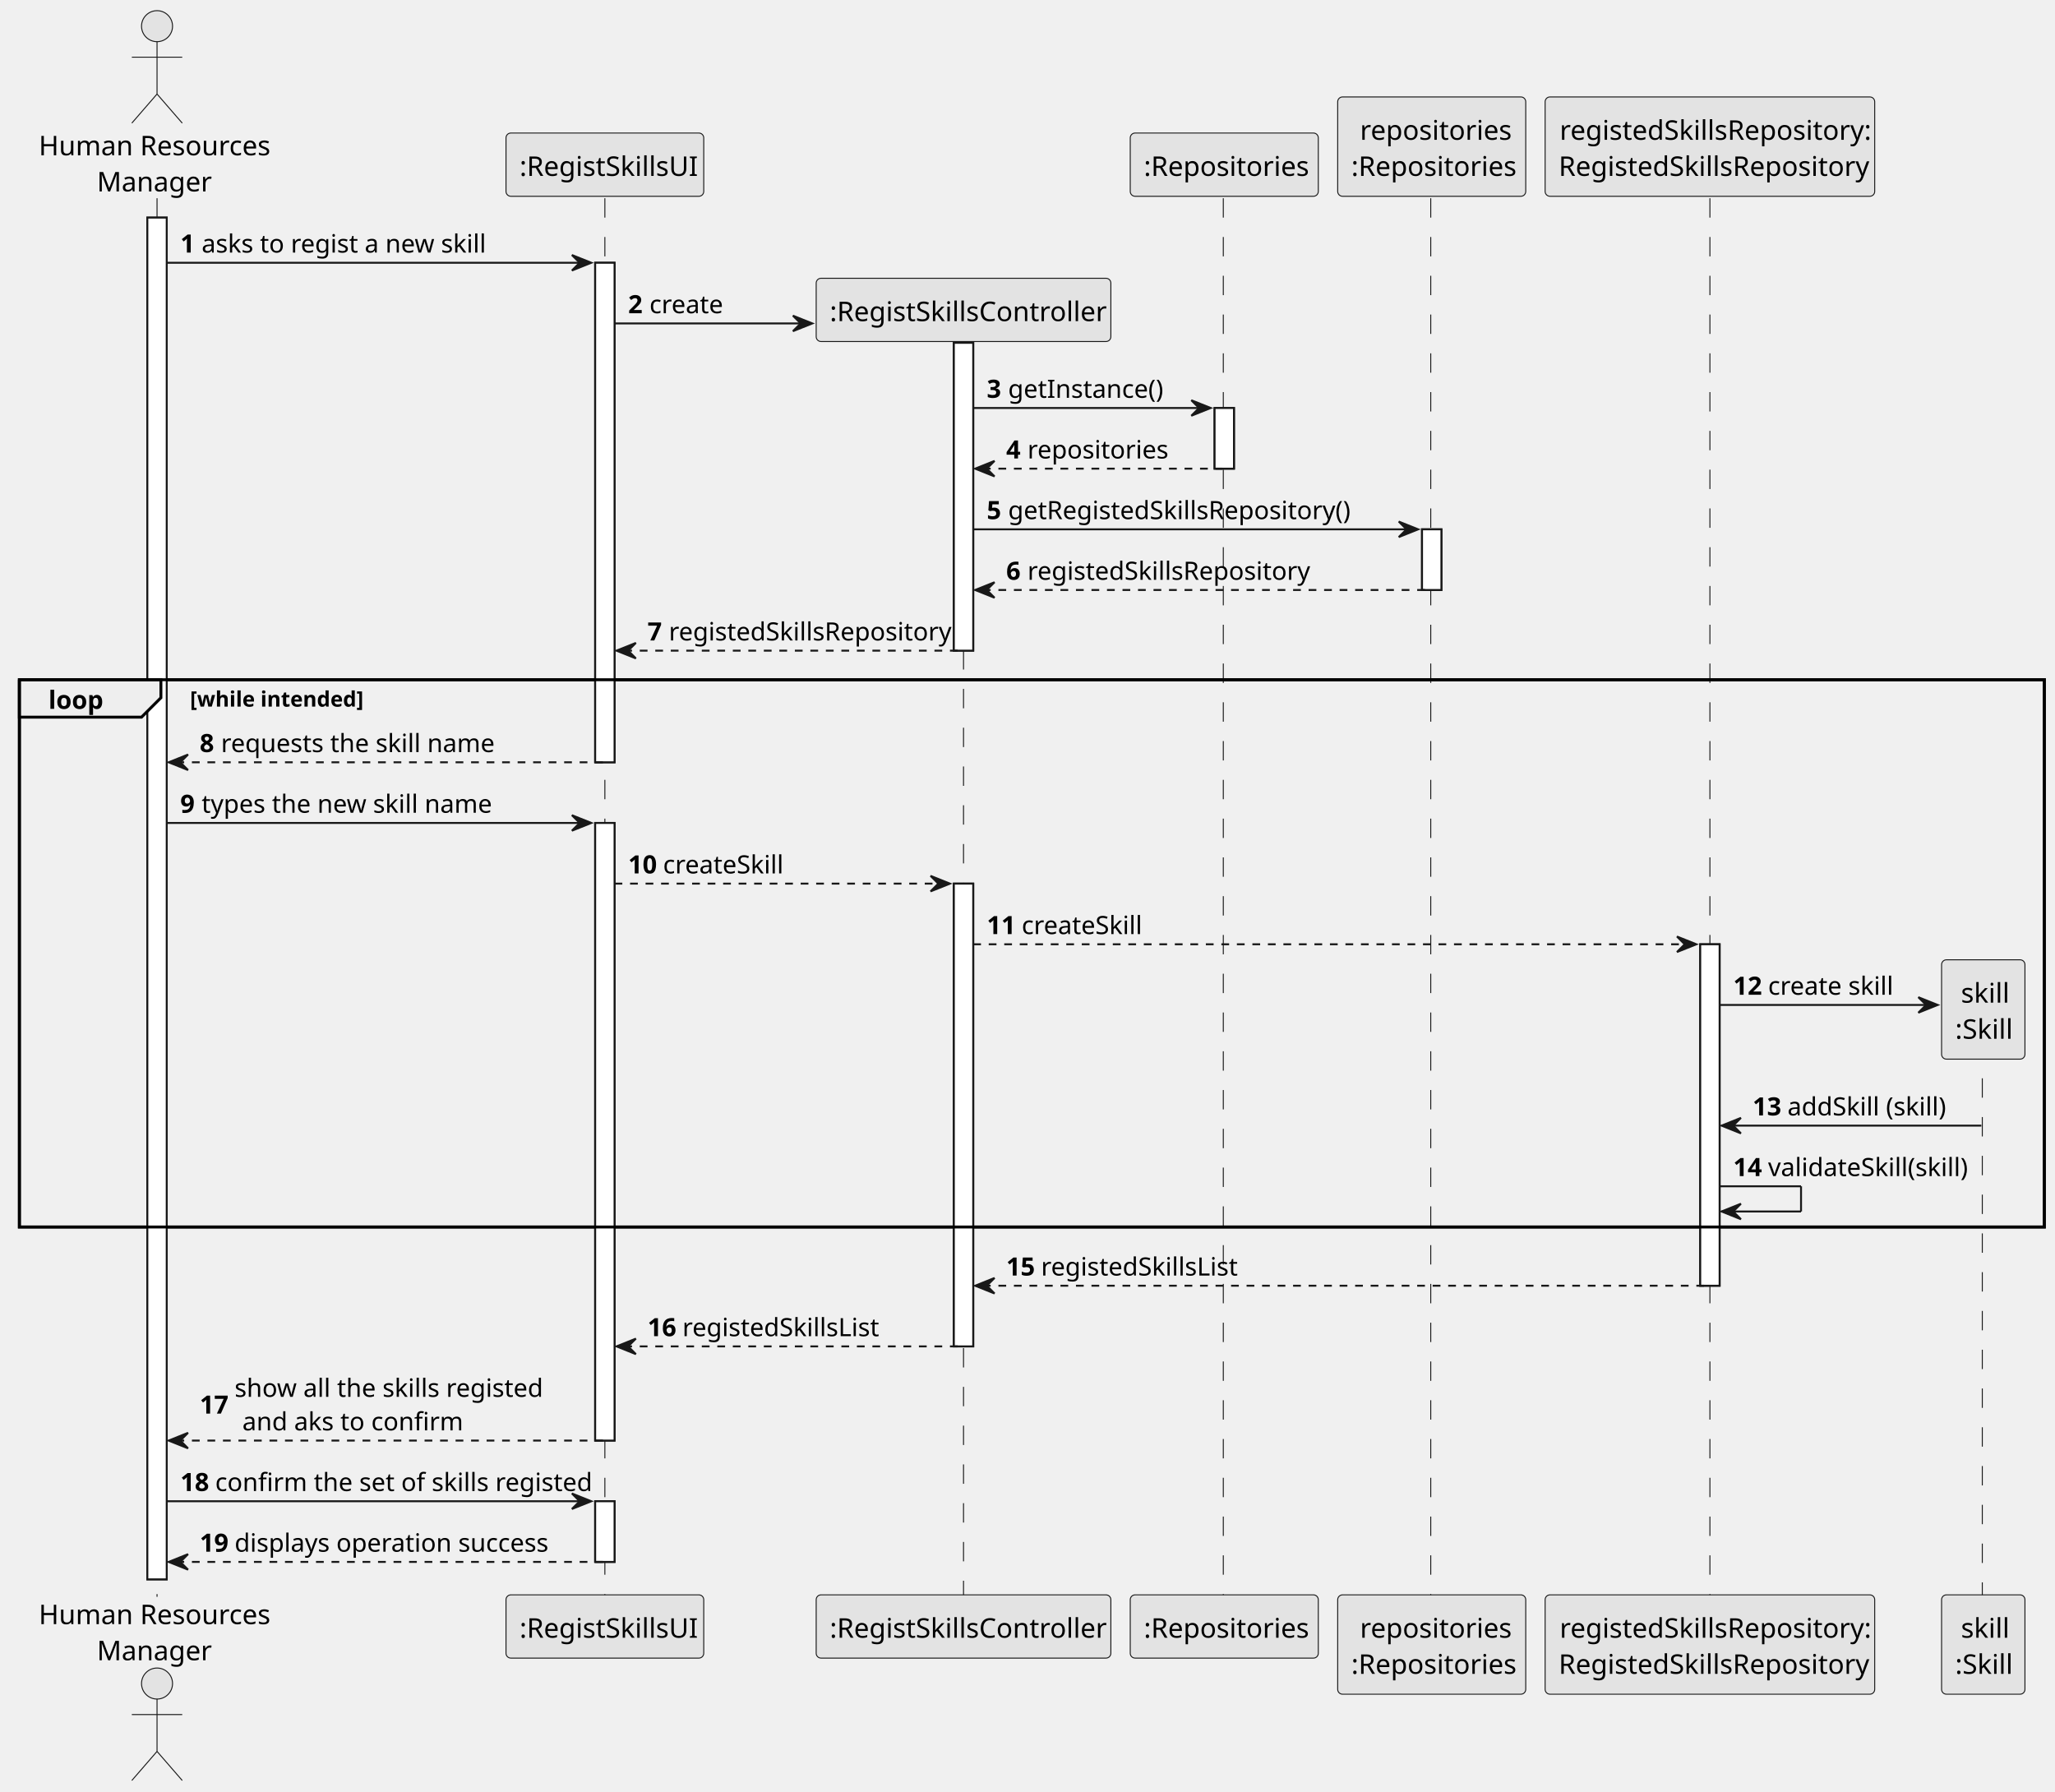
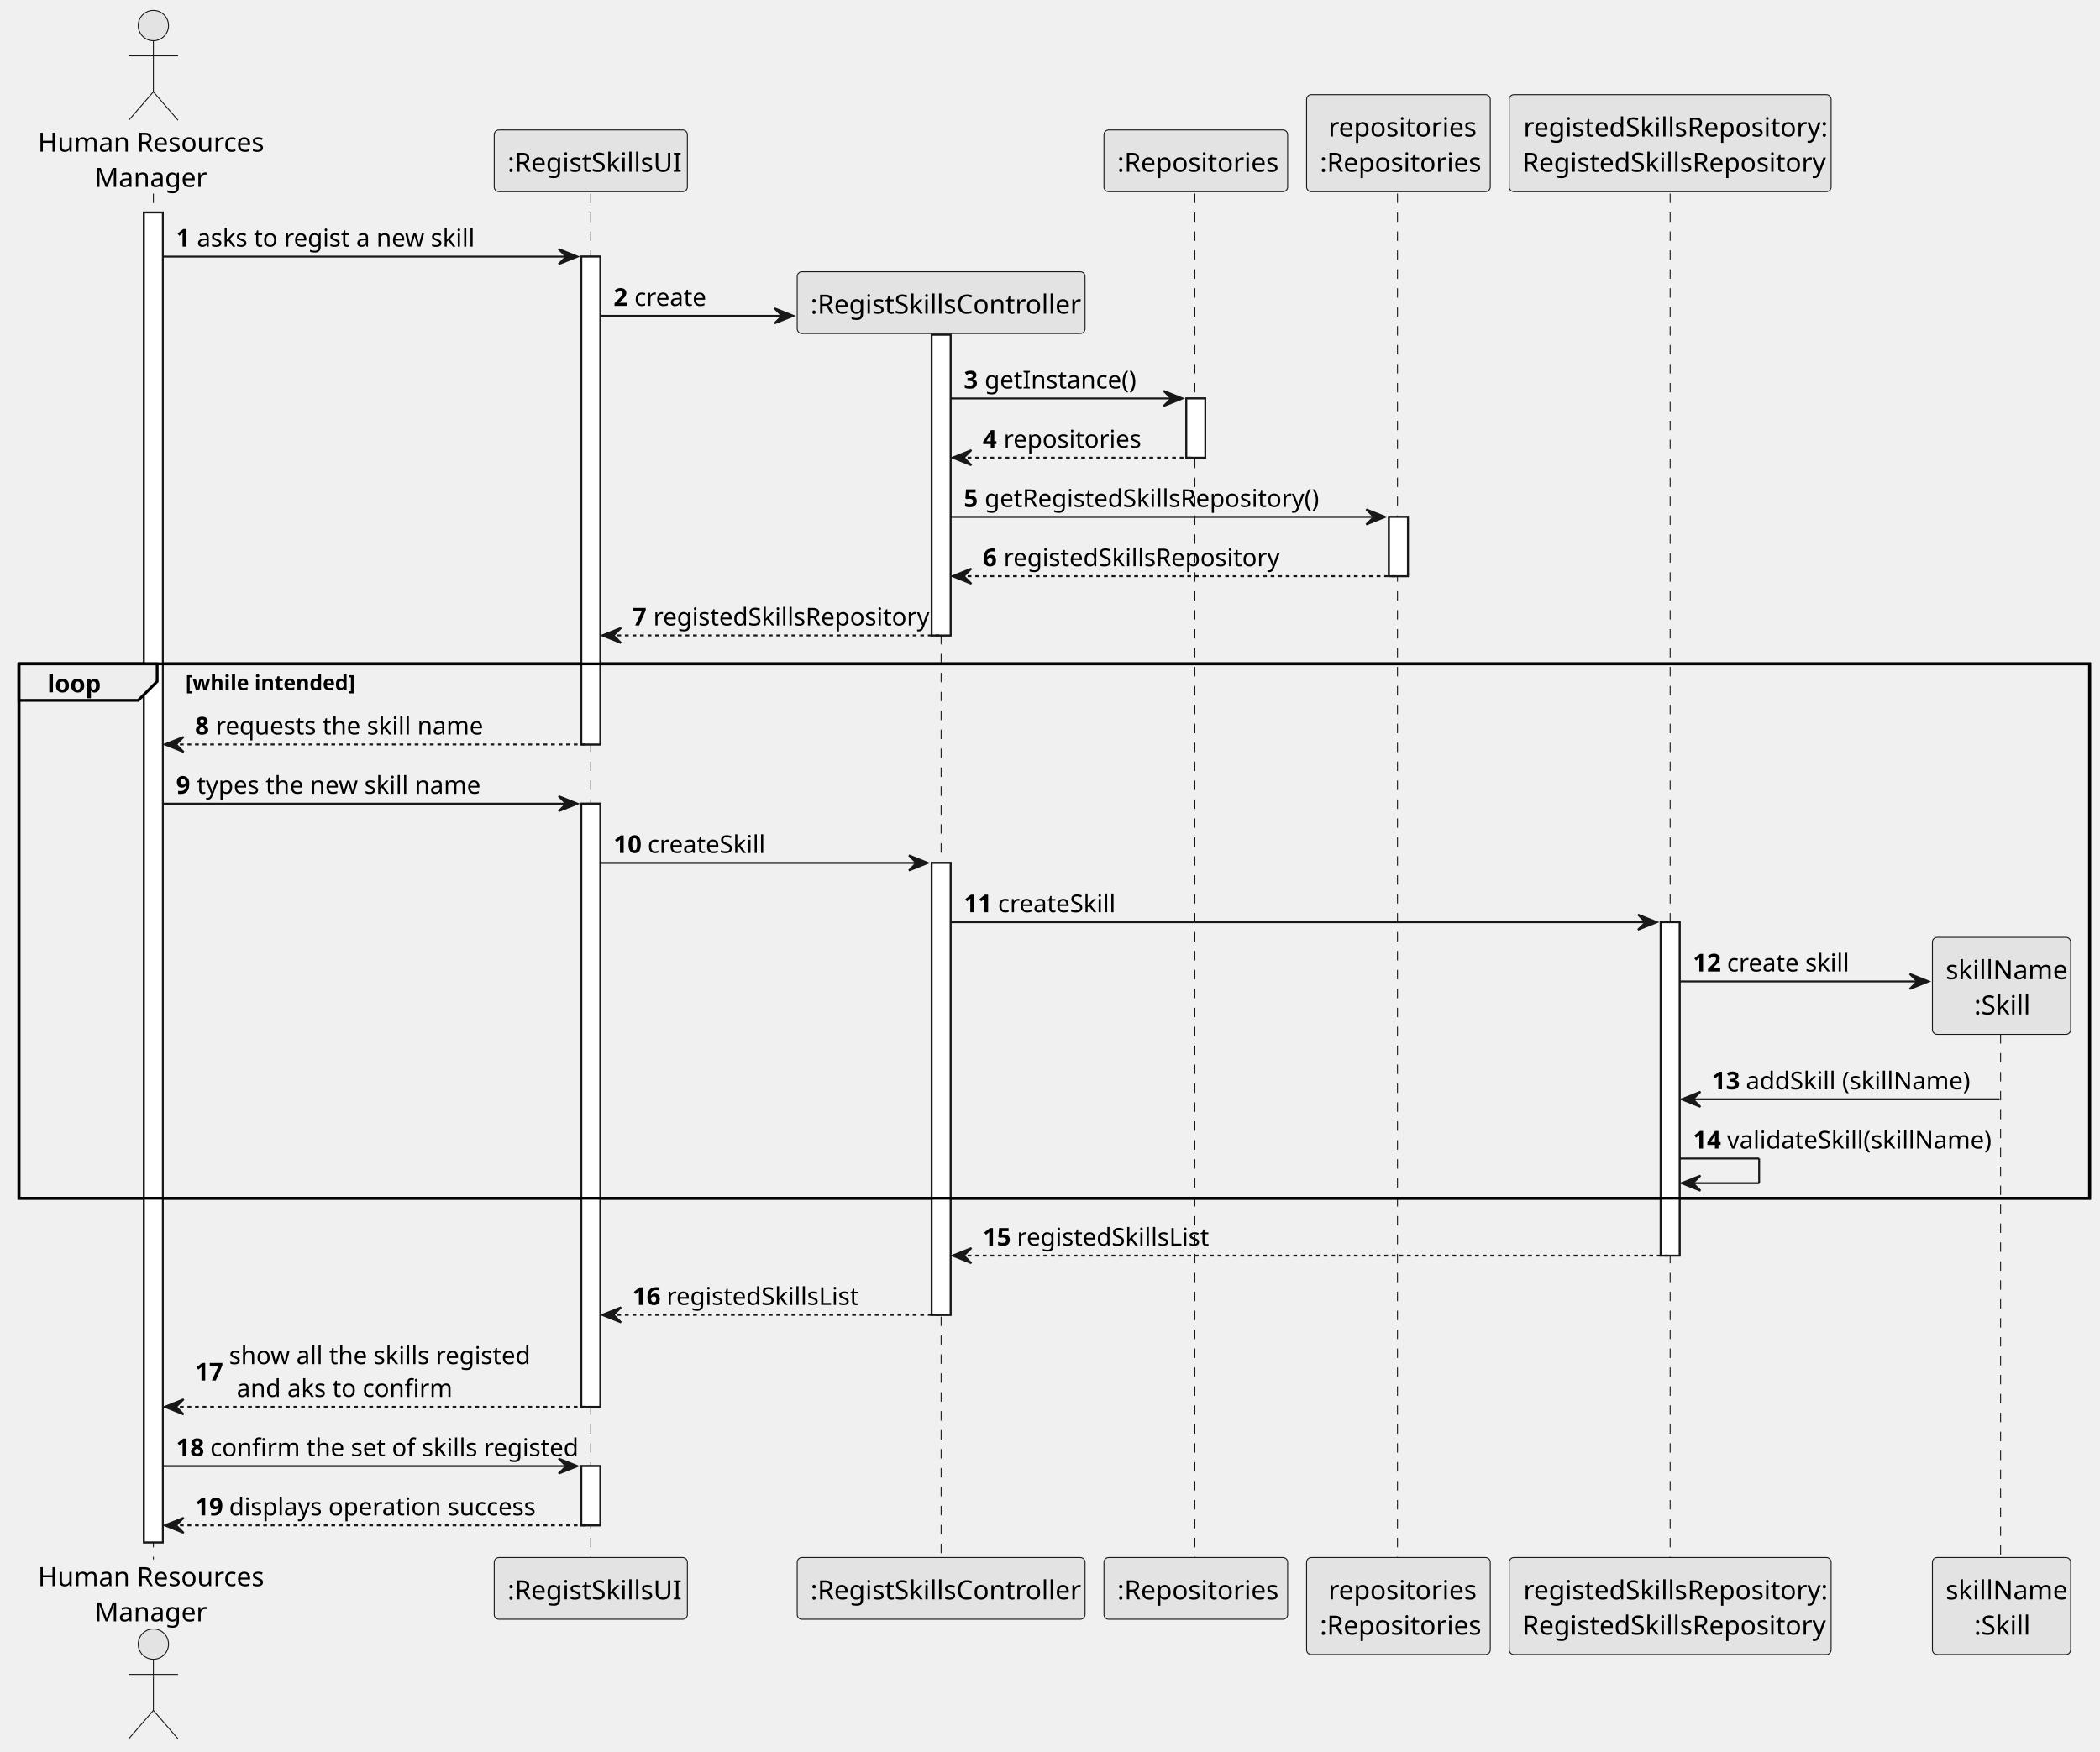
- <svg xmlns="http://www.w3.org/2000/svg" contentStyleType="text/css" height="462.5px" preserveAspectRatio="none" style="width:530px;height:462px;background:#FFFFFF;" version="1.1" viewBox="0 0 530 462" width="530px" zoomAndPan="magnify">
+ <svg xmlns="http://www.w3.org/2000/svg" contentStyleType="text/css" height="925px" preserveAspectRatio="none" style="width:1109px;height:925px;background:#FFFFFF;" version="1.1" viewBox="0 0 1109 925" width="1109px" zoomAndPan="magnify">
  <defs />
  <g>
-     <rect fill="#FFFFFF" height="351.196" style="stroke:#181818;stroke-width:0.5;" width="5" x="38" y="56.121" />
-     <rect fill="#FFFFFF" height="128.829" style="stroke:#181818;stroke-width:0.5;" width="5" x="153.5" y="67.767" />
-     <rect fill="#FFFFFF" height="159.285" style="stroke:#181818;stroke-width:0.5;" width="5" x="153.5" y="212.241" />
-     <rect fill="#FFFFFF" height="15.646" style="stroke:#181818;stroke-width:0.5;" width="5" x="153.5" y="387.172" />
-     <rect fill="#FFFFFF" height="79.393" style="stroke:#181818;stroke-width:0.5;" width="5" x="246" y="88.412" />
-     <rect fill="#FFFFFF" height="119.349" style="stroke:#181818;stroke-width:0.5;" width="5" x="246" y="227.887" />
-     <rect fill="#FFFFFF" height="15.646" style="stroke:#181818;stroke-width:0.5;" width="5" x="313.25" y="105.223" />
-     <rect fill="#FFFFFF" height="15.646" style="stroke:#181818;stroke-width:0.5;" width="5" x="366.75" y="136.514" />
-     <rect fill="#FFFFFF" height="88.058" style="stroke:#181818;stroke-width:0.5;" width="5" x="438.5" y="243.532" />
-     <rect fill="none" height="141.14" style="stroke:#000000;stroke-width:0.75;" width="522.25" x="5" y="175.305" />
-     <line style="stroke:#181818;stroke-width:0.25;stroke-dasharray:5.0,5.0;" x1="40.5" x2="40.5" y1="51.121" y2="411.817" />
-     <line style="stroke:#181818;stroke-width:0.25;stroke-dasharray:5.0,5.0;" x1="156" x2="156" y1="51.121" y2="411.817" />
-     <line style="stroke:#181818;stroke-width:0.25;stroke-dasharray:5.0,5.0;" x1="248.5" x2="248.5" y1="87.672" y2="411.817" />
-     <line style="stroke:#181818;stroke-width:0.25;stroke-dasharray:5.0,5.0;" x1="315.5" x2="315.5" y1="51.121" y2="411.817" />
-     <line style="stroke:#181818;stroke-width:0.25;stroke-dasharray:5.0,5.0;" x1="369" x2="369" y1="51.121" y2="411.817" />
-     <line style="stroke:#181818;stroke-width:0.25;stroke-dasharray:5.0,5.0;" x1="441" x2="441" y1="51.121" y2="411.817" />
-     <line style="stroke:#181818;stroke-width:0.25;stroke-dasharray:5.0,5.0;" x1="511.25" x2="511.25" y1="268.093" y2="411.817" />
-     <text fill="#000000" font-family="sans-serif" font-size="7" lengthAdjust="spacing" textLength="58" x="10" y="40.054">Human Resources</text>
-     <text fill="#000000" font-family="sans-serif" font-size="7" lengthAdjust="spacing" textLength="28" x="25" y="49.364">Manager</text>
-     <ellipse cx="40.5" cy="6.75" fill="#E3E3E3" rx="4" ry="4" style="stroke:#181818;stroke-width:0.25;" />
-     <path d="M40.5,10.75 L40.5,24.25 M34,14.75 L47,14.75 M40.5,24.25 L34,31.75 M40.5,24.25 L47,31.75 " fill="none" style="stroke:#181818;stroke-width:0.25;" />
-     <text fill="#000000" font-family="sans-serif" font-size="7" lengthAdjust="spacing" textLength="58" x="10" y="418.871">Human Resources</text>
-     <text fill="#000000" font-family="sans-serif" font-size="7" lengthAdjust="spacing" textLength="28" x="25" y="428.182">Manager</text>
-     <ellipse cx="40.5" cy="434.188" fill="#E3E3E3" rx="4" ry="4" style="stroke:#181818;stroke-width:0.25;" />
-     <path d="M40.5,438.188 L40.5,451.688 M34,442.188 L47,442.188 M40.5,451.688 L34,459.188 M40.5,451.688 L47,459.188 " fill="none" style="stroke:#181818;stroke-width:0.25;" />
-     <rect fill="#E3E3E3" height="16.311" rx="1.25" ry="1.25" style="stroke:#181818;stroke-width:0.25;" width="51" x="130.5" y="34.31" />
-     <text fill="#000000" font-family="sans-serif" font-size="7" lengthAdjust="spacing" textLength="44" x="134" y="45.364">:RegistSkillsUI</text>
-     <rect fill="#E3E3E3" height="16.311" rx="1.25" ry="1.25" style="stroke:#181818;stroke-width:0.25;" width="51" x="130.5" y="411.317" />
-     <text fill="#000000" font-family="sans-serif" font-size="7" lengthAdjust="spacing" textLength="44" x="134" y="422.371">:RegistSkillsUI</text>
-     <rect fill="#E3E3E3" height="16.311" rx="1.25" ry="1.25" style="stroke:#181818;stroke-width:0.25;" width="76" x="210.5" y="411.317" />
-     <text fill="#000000" font-family="sans-serif" font-size="7" lengthAdjust="spacing" textLength="69" x="214" y="422.371">:RegistSkillsController</text>
-     <rect fill="#E3E3E3" height="16.311" rx="1.25" ry="1.25" style="stroke:#181818;stroke-width:0.25;" width="48.5" x="291.5" y="34.31" />
-     <text fill="#000000" font-family="sans-serif" font-size="7" lengthAdjust="spacing" textLength="41.5" x="295" y="45.364">:Repositories</text>
-     <rect fill="#E3E3E3" height="16.311" rx="1.25" ry="1.25" style="stroke:#181818;stroke-width:0.25;" width="48.5" x="291.5" y="411.317" />
-     <text fill="#000000" font-family="sans-serif" font-size="7" lengthAdjust="spacing" textLength="41.5" x="295" y="422.371">:Repositories</text>
-     <rect fill="#E3E3E3" height="25.621" rx="1.25" ry="1.25" style="stroke:#181818;stroke-width:0.25;" width="48.5" x="345" y="25" />
-     <text fill="#000000" font-family="sans-serif" font-size="7" lengthAdjust="spacing" textLength="37" x="350.75" y="36.054">repositories</text>
-     <text fill="#000000" font-family="sans-serif" font-size="7" lengthAdjust="spacing" textLength="41.5" x="348.5" y="45.364">:Repositories</text>
-     <rect fill="#E3E3E3" height="25.621" rx="1.25" ry="1.25" style="stroke:#181818;stroke-width:0.25;" width="48.5" x="345" y="411.317" />
-     <text fill="#000000" font-family="sans-serif" font-size="7" lengthAdjust="spacing" textLength="37" x="350.75" y="422.371">repositories</text>
-     <text fill="#000000" font-family="sans-serif" font-size="7" lengthAdjust="spacing" textLength="41.5" x="348.5" y="431.682">:Repositories</text>
-     <rect fill="#E3E3E3" height="25.621" rx="1.25" ry="1.25" style="stroke:#181818;stroke-width:0.25;" width="85" x="398.5" y="25" />
-     <text fill="#000000" font-family="sans-serif" font-size="7" lengthAdjust="spacing" textLength="77.5" x="402.25" y="36.054">registedSkillsRepository:</text>
-     <text fill="#000000" font-family="sans-serif" font-size="7" lengthAdjust="spacing" textLength="78" x="402" y="45.364">RegistedSkillsRepository</text>
-     <rect fill="#E3E3E3" height="25.621" rx="1.25" ry="1.25" style="stroke:#181818;stroke-width:0.25;" width="85" x="398.5" y="411.317" />
-     <text fill="#000000" font-family="sans-serif" font-size="7" lengthAdjust="spacing" textLength="77.5" x="402.25" y="422.371">registedSkillsRepository:</text>
-     <text fill="#000000" font-family="sans-serif" font-size="7" lengthAdjust="spacing" textLength="78" x="402" y="431.682">RegistedSkillsRepository</text>
-     <rect fill="#E3E3E3" height="25.621" rx="1.25" ry="1.25" style="stroke:#181818;stroke-width:0.25;" width="21.5" x="500.75" y="411.317" />
-     <text fill="#000000" font-family="sans-serif" font-size="7" lengthAdjust="spacing" textLength="11.5" x="505.75" y="422.371">skill</text>
-     <text fill="#000000" font-family="sans-serif" font-size="7" lengthAdjust="spacing" textLength="14.5" x="504.25" y="431.682">:Skill</text>
-     <rect fill="#FFFFFF" height="351.196" style="stroke:#181818;stroke-width:0.5;" width="5" x="38" y="56.121" />
-     <rect fill="#FFFFFF" height="128.829" style="stroke:#181818;stroke-width:0.5;" width="5" x="153.5" y="67.767" />
-     <rect fill="#FFFFFF" height="159.285" style="stroke:#181818;stroke-width:0.5;" width="5" x="153.5" y="212.241" />
-     <rect fill="#FFFFFF" height="15.646" style="stroke:#181818;stroke-width:0.5;" width="5" x="153.5" y="387.172" />
-     <rect fill="#FFFFFF" height="79.393" style="stroke:#181818;stroke-width:0.5;" width="5" x="246" y="88.412" />
-     <rect fill="#FFFFFF" height="119.349" style="stroke:#181818;stroke-width:0.5;" width="5" x="246" y="227.887" />
-     <rect fill="#FFFFFF" height="15.646" style="stroke:#181818;stroke-width:0.5;" width="5" x="313.25" y="105.223" />
-     <rect fill="#FFFFFF" height="15.646" style="stroke:#181818;stroke-width:0.5;" width="5" x="366.75" y="136.514" />
-     <rect fill="#FFFFFF" height="88.058" style="stroke:#181818;stroke-width:0.5;" width="5" x="438.5" y="243.532" />
-     <polygon fill="#181818" points="147.5,65.767,152.5,67.767,147.5,69.767,149.5,67.767" style="stroke:#181818;stroke-width:0.5;" />
-     <line style="stroke:#181818;stroke-width:0.5;" x1="43" x2="150.5" y1="67.767" y2="67.767" />
-     <text fill="#000000" font-family="sans-serif" font-size="6.5" font-weight="bold" lengthAdjust="spacing" textLength="3.5" x="46.5" y="65.135">1</text>
-     <text fill="#000000" font-family="sans-serif" font-size="6.5" lengthAdjust="spacing" textLength="72" x="52" y="65.135">asks to regist a new skill</text>
-     <polygon fill="#181818" points="204.5,81.412,209.5,83.412,204.5,85.412,206.5,83.412" style="stroke:#181818;stroke-width:0.5;" />
-     <line style="stroke:#181818;stroke-width:0.5;" x1="158.5" x2="207.5" y1="83.412" y2="83.412" />
-     <text fill="#000000" font-family="sans-serif" font-size="6.5" font-weight="bold" lengthAdjust="spacing" textLength="3.5" x="162" y="80.781">2</text>
-     <text fill="#000000" font-family="sans-serif" font-size="6.5" lengthAdjust="spacing" textLength="18" x="167.5" y="80.781">create</text>
-     <rect fill="#E3E3E3" height="16.311" rx="1.25" ry="1.25" style="stroke:#181818;stroke-width:0.25;" width="76" x="210.5" y="71.767" />
-     <text fill="#000000" font-family="sans-serif" font-size="7" lengthAdjust="spacing" textLength="69" x="214" y="82.82">:RegistSkillsController</text>
-     <polygon fill="#181818" points="307.25,103.223,312.25,105.223,307.25,107.223,309.25,105.223" style="stroke:#181818;stroke-width:0.5;" />
-     <line style="stroke:#181818;stroke-width:0.5;" x1="251" x2="310.25" y1="105.223" y2="105.223" />
-     <text fill="#000000" font-family="sans-serif" font-size="6.5" font-weight="bold" lengthAdjust="spacing" textLength="3.5" x="254.5" y="102.591">3</text>
-     <text fill="#000000" font-family="sans-serif" font-size="6.5" lengthAdjust="spacing" textLength="37.5" x="260" y="102.591">getInstance()</text>
-     <polygon fill="#181818" points="256.5,118.868,251.5,120.868,256.5,122.868,254.5,120.868" style="stroke:#181818;stroke-width:0.5;" />
-     <line style="stroke:#181818;stroke-width:0.5;stroke-dasharray:2.0,2.0;" x1="253.5" x2="315.25" y1="120.868" y2="120.868" />
-     <text fill="#000000" font-family="sans-serif" font-size="6.5" font-weight="bold" lengthAdjust="spacing" textLength="3.5" x="259.5" y="118.237">4</text>
-     <text fill="#000000" font-family="sans-serif" font-size="6.5" lengthAdjust="spacing" textLength="33.5" x="265" y="118.237">repositories</text>
-     <polygon fill="#181818" points="360.75,134.514,365.75,136.514,360.75,138.514,362.75,136.514" style="stroke:#181818;stroke-width:0.5;" />
-     <line style="stroke:#181818;stroke-width:0.5;" x1="251" x2="363.75" y1="136.514" y2="136.514" />
-     <text fill="#000000" font-family="sans-serif" font-size="6.5" font-weight="bold" lengthAdjust="spacing" textLength="3.5" x="254.5" y="133.882">5</text>
-     <text fill="#000000" font-family="sans-serif" font-size="6.5" lengthAdjust="spacing" textLength="85.5" x="260" y="133.882">getRegistedSkillsRepository()</text>
-     <polygon fill="#181818" points="256.5,150.159,251.5,152.159,256.5,154.159,254.5,152.159" style="stroke:#181818;stroke-width:0.5;" />
-     <line style="stroke:#181818;stroke-width:0.5;stroke-dasharray:2.0,2.0;" x1="253.5" x2="368.75" y1="152.159" y2="152.159" />
-     <text fill="#000000" font-family="sans-serif" font-size="6.5" font-weight="bold" lengthAdjust="spacing" textLength="3.5" x="259.5" y="149.528">6</text>
-     <text fill="#000000" font-family="sans-serif" font-size="6.5" lengthAdjust="spacing" textLength="70" x="265" y="149.528">registedSkillsRepository</text>
-     <polygon fill="#181818" points="164,165.805,159,167.805,164,169.805,162,167.805" style="stroke:#181818;stroke-width:0.5;" />
-     <line style="stroke:#181818;stroke-width:0.5;stroke-dasharray:2.0,2.0;" x1="161" x2="248" y1="167.805" y2="167.805" />
-     <text fill="#000000" font-family="sans-serif" font-size="6.5" font-weight="bold" lengthAdjust="spacing" textLength="3.5" x="167" y="165.173">7</text>
-     <text fill="#000000" font-family="sans-serif" font-size="6.5" lengthAdjust="spacing" textLength="70" x="172.5" y="165.173">registedSkillsRepository</text>
-     <path d="M5,175.305 L41.5,175.305 L41.5,179.95 L36.5,184.95 L5,184.95 L5,175.305 " fill="#EEEEEE" style="stroke:#000000;stroke-width:0.75;" />
-     <rect fill="none" height="141.14" style="stroke:#000000;stroke-width:0.75;" width="522.25" x="5" y="175.305" />
-     <text fill="#000000" font-family="sans-serif" font-size="6.5" font-weight="bold" lengthAdjust="spacing" textLength="14" x="12.5" y="182.819">loop</text>
-     <text fill="#000000" font-family="sans-serif" font-size="5.5" font-weight="bold" lengthAdjust="spacing" textLength="45" x="49" y="182.24">[while intended]</text>
-     <polygon fill="#181818" points="48.5,194.596,43.5,196.596,48.5,198.596,46.5,196.596" style="stroke:#181818;stroke-width:0.5;" />
-     <line style="stroke:#181818;stroke-width:0.5;stroke-dasharray:2.0,2.0;" x1="45.5" x2="155.5" y1="196.596" y2="196.596" />
-     <text fill="#000000" font-family="sans-serif" font-size="6.5" font-weight="bold" lengthAdjust="spacing" textLength="3.5" x="51.5" y="193.964">8</text>
-     <text fill="#000000" font-family="sans-serif" font-size="6.5" lengthAdjust="spacing" textLength="67.5" x="57" y="193.964">requests the skill name</text>
-     <polygon fill="#181818" points="147.5,210.241,152.5,212.241,147.5,214.241,149.5,212.241" style="stroke:#181818;stroke-width:0.5;" />
-     <line style="stroke:#181818;stroke-width:0.5;" x1="43" x2="150.5" y1="212.241" y2="212.241" />
-     <text fill="#000000" font-family="sans-serif" font-size="6.5" font-weight="bold" lengthAdjust="spacing" textLength="3.5" x="46.5" y="209.61">9</text>
-     <text fill="#000000" font-family="sans-serif" font-size="6.5" lengthAdjust="spacing" textLength="72" x="52" y="209.61">types the new skill name</text>
-     <polygon fill="#181818" points="240,225.887,245,227.887,240,229.887,242,227.887" style="stroke:#181818;stroke-width:0.5;" />
-     <line style="stroke:#181818;stroke-width:0.5;stroke-dasharray:2.0,2.0;" x1="158.5" x2="243" y1="227.887" y2="227.887" />
-     <text fill="#000000" font-family="sans-serif" font-size="6.5" font-weight="bold" lengthAdjust="spacing" textLength="7" x="162" y="225.255">10</text>
-     <text fill="#000000" font-family="sans-serif" font-size="6.5" lengthAdjust="spacing" textLength="30.5" x="171" y="225.255">createSkill</text>
-     <polygon fill="#181818" points="432.5,241.532,437.5,243.532,432.5,245.532,434.5,243.532" style="stroke:#181818;stroke-width:0.5;" />
-     <line style="stroke:#181818;stroke-width:0.5;stroke-dasharray:2.0,2.0;" x1="251" x2="435.5" y1="243.532" y2="243.532" />
-     <text fill="#000000" font-family="sans-serif" font-size="6.5" font-weight="bold" lengthAdjust="spacing" textLength="7" x="254.5" y="240.901">11</text>
-     <text fill="#000000" font-family="sans-serif" font-size="6.5" lengthAdjust="spacing" textLength="30.5" x="263.5" y="240.901">createSkill</text>
-     <polygon fill="#181818" points="494.75,257.178,499.75,259.178,494.75,261.178,496.75,259.178" style="stroke:#181818;stroke-width:0.5;" />
-     <line style="stroke:#181818;stroke-width:0.5;" x1="443.5" x2="497.75" y1="259.178" y2="259.178" />
-     <text fill="#000000" font-family="sans-serif" font-size="6.5" font-weight="bold" lengthAdjust="spacing" textLength="7" x="447" y="256.546">12</text>
-     <text fill="#000000" font-family="sans-serif" font-size="6.5" lengthAdjust="spacing" textLength="31.5" x="456" y="256.546">create skill</text>
-     <rect fill="#E3E3E3" height="25.621" rx="1.25" ry="1.25" style="stroke:#181818;stroke-width:0.25;" width="21.5" x="500.75" y="247.532" />
-     <text fill="#000000" font-family="sans-serif" font-size="7" lengthAdjust="spacing" textLength="11.5" x="505.75" y="258.586">skill</text>
-     <text fill="#000000" font-family="sans-serif" font-size="7" lengthAdjust="spacing" textLength="14.5" x="504.25" y="267.897">:Skill</text>
-     <polygon fill="#181818" points="449,288.299,444,290.299,449,292.299,447,290.299" style="stroke:#181818;stroke-width:0.5;" />
-     <line style="stroke:#181818;stroke-width:0.5;" x1="446" x2="511" y1="290.299" y2="290.299" />
-     <text fill="#000000" font-family="sans-serif" font-size="6.5" font-weight="bold" lengthAdjust="spacing" textLength="7" x="452" y="287.668">13</text>
-     <text fill="#000000" font-family="sans-serif" font-size="6.5" lengthAdjust="spacing" textLength="40.5" x="461" y="287.668">addSkill (skill)</text>
-     <line style="stroke:#181818;stroke-width:0.5;" x1="443.5" x2="464.5" y1="305.944" y2="305.944" />
-     <line style="stroke:#181818;stroke-width:0.5;" x1="464.5" x2="464.5" y1="305.944" y2="312.444" />
-     <line style="stroke:#181818;stroke-width:0.5;" x1="444" x2="464.5" y1="312.444" y2="312.444" />
-     <polygon fill="#181818" points="449,310.444,444,312.444,449,314.444,447,312.444" style="stroke:#181818;stroke-width:0.5;" />
-     <text fill="#000000" font-family="sans-serif" font-size="6.5" font-weight="bold" lengthAdjust="spacing" textLength="7" x="447" y="303.313">14</text>
-     <text fill="#000000" font-family="sans-serif" font-size="6.5" lengthAdjust="spacing" textLength="49.5" x="456" y="303.313">validateSkill(skill)</text>
-     <polygon fill="#181818" points="256.5,329.59,251.5,331.59,256.5,333.59,254.5,331.59" style="stroke:#181818;stroke-width:0.5;" />
-     <line style="stroke:#181818;stroke-width:0.5;stroke-dasharray:2.0,2.0;" x1="253.5" x2="440.5" y1="331.59" y2="331.59" />
-     <text fill="#000000" font-family="sans-serif" font-size="6.5" font-weight="bold" lengthAdjust="spacing" textLength="7" x="259.5" y="328.959">15</text>
-     <text fill="#000000" font-family="sans-serif" font-size="6.5" lengthAdjust="spacing" textLength="49.5" x="268.5" y="328.959">registedSkillsList</text>
-     <polygon fill="#181818" points="164,345.235,159,347.235,164,349.235,162,347.235" style="stroke:#181818;stroke-width:0.5;" />
-     <line style="stroke:#181818;stroke-width:0.5;stroke-dasharray:2.0,2.0;" x1="161" x2="248" y1="347.235" y2="347.235" />
-     <text fill="#000000" font-family="sans-serif" font-size="6.5" font-weight="bold" lengthAdjust="spacing" textLength="7" x="167" y="344.604">16</text>
-     <text fill="#000000" font-family="sans-serif" font-size="6.5" lengthAdjust="spacing" textLength="49.5" x="176" y="344.604">registedSkillsList</text>
-     <polygon fill="#181818" points="48.5,369.526,43.5,371.526,48.5,373.526,46.5,371.526" style="stroke:#181818;stroke-width:0.5;" />
-     <line style="stroke:#181818;stroke-width:0.5;stroke-dasharray:2.0,2.0;" x1="45.5" x2="155.5" y1="371.526" y2="371.526" />
-     <text fill="#000000" font-family="sans-serif" font-size="6.5" font-weight="bold" lengthAdjust="spacing" textLength="7" x="51.5" y="364.572">17</text>
-     <text fill="#000000" font-family="sans-serif" font-size="6.5" lengthAdjust="spacing" textLength="76.5" x="60.5" y="360.25">show all the skills registed</text>
-     <text fill="#000000" font-family="sans-serif" font-size="6.5" lengthAdjust="spacing" textLength="53.5" x="62.5" y="368.895">and aks to confirm</text>
-     <polygon fill="#181818" points="147.5,385.172,152.5,387.172,147.5,389.172,149.5,387.172" style="stroke:#181818;stroke-width:0.5;" />
-     <line style="stroke:#181818;stroke-width:0.5;" x1="43" x2="150.5" y1="387.172" y2="387.172" />
-     <text fill="#000000" font-family="sans-serif" font-size="6.5" font-weight="bold" lengthAdjust="spacing" textLength="7" x="46.5" y="384.541">18</text>
-     <text fill="#000000" font-family="sans-serif" font-size="6.5" lengthAdjust="spacing" textLength="92" x="55.5" y="384.541">confirm the set of skills registed</text>
-     <polygon fill="#181818" points="48.5,400.817,43.5,402.817,48.5,404.817,46.5,402.817" style="stroke:#181818;stroke-width:0.5;" />
-     <line style="stroke:#181818;stroke-width:0.5;stroke-dasharray:2.0,2.0;" x1="45.5" x2="155.5" y1="402.817" y2="402.817" />
-     <text fill="#000000" font-family="sans-serif" font-size="6.5" font-weight="bold" lengthAdjust="spacing" textLength="7" x="51.5" y="400.186">19</text>
-     <text fill="#000000" font-family="sans-serif" font-size="6.5" lengthAdjust="spacing" textLength="79" x="60.5" y="400.186">displays operation success</text>
+     <rect fill="#FFFFFF" height="702.393" style="stroke:#181818;stroke-width:1.0;" width="10" x="76" y="112.242" />
+     <rect fill="#FFFFFF" height="257.658" style="stroke:#181818;stroke-width:1.0;" width="10" x="307" y="135.533" />
+     <rect fill="#FFFFFF" height="318.57" style="stroke:#181818;stroke-width:1.0;" width="10" x="307" y="424.482" />
+     <rect fill="#FFFFFF" height="31.291" style="stroke:#181818;stroke-width:1.0;" width="10" x="307" y="774.344" />
+     <rect fill="#FFFFFF" height="158.785" style="stroke:#181818;stroke-width:1.0;" width="10" x="492" y="176.824" />
+     <rect fill="#FFFFFF" height="238.697" style="stroke:#181818;stroke-width:1.0;" width="10" x="492" y="455.773" />
+     <rect fill="#FFFFFF" height="31.291" style="stroke:#181818;stroke-width:1.0;" width="10" x="626.5" y="210.445" />
+     <rect fill="#FFFFFF" height="31.291" style="stroke:#181818;stroke-width:1.0;" width="10" x="733.5" y="273.027" />
+     <rect fill="#FFFFFF" height="176.115" style="stroke:#181818;stroke-width:1.0;" width="10" x="877" y="487.065" />
+     <rect fill="none" height="282.279" style="stroke:#000000;stroke-width:1.5;" width="1093.5" x="10" y="350.609" />
+     <line style="stroke:#181818;stroke-width:0.5;stroke-dasharray:5.0,5.0;" x1="81" x2="81" y1="102.242" y2="823.635" />
+     <line style="stroke:#181818;stroke-width:0.5;stroke-dasharray:5.0,5.0;" x1="312" x2="312" y1="102.242" y2="823.635" />
+     <line style="stroke:#181818;stroke-width:0.5;stroke-dasharray:5.0,5.0;" x1="497" x2="497" y1="175.344" y2="823.635" />
+     <line style="stroke:#181818;stroke-width:0.5;stroke-dasharray:5.0,5.0;" x1="631" x2="631" y1="102.242" y2="823.635" />
+     <line style="stroke:#181818;stroke-width:0.5;stroke-dasharray:5.0,5.0;" x1="738" x2="738" y1="102.242" y2="823.635" />
+     <line style="stroke:#181818;stroke-width:0.5;stroke-dasharray:5.0,5.0;" x1="882" x2="882" y1="102.242" y2="823.635" />
+     <line style="stroke:#181818;stroke-width:0.5;stroke-dasharray:5.0,5.0;" x1="1056.5" x2="1056.5" y1="536.186" y2="823.635" />
+     <text fill="#000000" font-family="sans-serif" font-size="14" lengthAdjust="spacing" textLength="116" x="20" y="80.107">Human Resources</text>
+     <text fill="#000000" font-family="sans-serif" font-size="14" lengthAdjust="spacing" textLength="56" x="50" y="98.728">Manager</text>
+     <ellipse cx="81" cy="13.5" fill="#E3E3E3" rx="8" ry="8" style="stroke:#181818;stroke-width:0.5;" />
+     <path d="M81,21.5 L81,48.5 M68,29.5 L94,29.5 M81,48.5 L68,63.5 M81,48.5 L94,63.5 " fill="none" style="stroke:#181818;stroke-width:0.5;" />
+     <text fill="#000000" font-family="sans-serif" font-size="14" lengthAdjust="spacing" textLength="116" x="20" y="837.742">Human Resources</text>
+     <text fill="#000000" font-family="sans-serif" font-size="14" lengthAdjust="spacing" textLength="56" x="50" y="856.363">Manager</text>
+     <ellipse cx="81" cy="868.377" fill="#E3E3E3" rx="8" ry="8" style="stroke:#181818;stroke-width:0.5;" />
+     <path d="M81,876.377 L81,903.377 M68,884.377 L94,884.377 M81,903.377 L68,918.377 M81,903.377 L94,918.377 " fill="none" style="stroke:#181818;stroke-width:0.5;" />
+     <rect fill="#E3E3E3" height="32.621" rx="2.5" ry="2.5" style="stroke:#181818;stroke-width:0.5;" width="102" x="261" y="68.621" />
+     <text fill="#000000" font-family="sans-serif" font-size="14" lengthAdjust="spacing" textLength="88" x="268" y="90.728">:RegistSkillsUI</text>
+     <rect fill="#E3E3E3" height="32.621" rx="2.5" ry="2.5" style="stroke:#181818;stroke-width:0.5;" width="102" x="261" y="822.635" />
+     <text fill="#000000" font-family="sans-serif" font-size="14" lengthAdjust="spacing" textLength="88" x="268" y="844.742">:RegistSkillsUI</text>
+     <rect fill="#E3E3E3" height="32.621" rx="2.5" ry="2.5" style="stroke:#181818;stroke-width:0.5;" width="152" x="421" y="822.635" />
+     <text fill="#000000" font-family="sans-serif" font-size="14" lengthAdjust="spacing" textLength="138" x="428" y="844.742">:RegistSkillsController</text>
+     <rect fill="#E3E3E3" height="32.621" rx="2.5" ry="2.5" style="stroke:#181818;stroke-width:0.5;" width="97" x="583" y="68.621" />
+     <text fill="#000000" font-family="sans-serif" font-size="14" lengthAdjust="spacing" textLength="83" x="590" y="90.728">:Repositories</text>
+     <rect fill="#E3E3E3" height="32.621" rx="2.5" ry="2.5" style="stroke:#181818;stroke-width:0.5;" width="97" x="583" y="822.635" />
+     <text fill="#000000" font-family="sans-serif" font-size="14" lengthAdjust="spacing" textLength="83" x="590" y="844.742">:Repositories</text>
+     <rect fill="#E3E3E3" height="51.242" rx="2.5" ry="2.5" style="stroke:#181818;stroke-width:0.5;" width="97" x="690" y="50" />
+     <text fill="#000000" font-family="sans-serif" font-size="14" lengthAdjust="spacing" textLength="74" x="701.5" y="72.107">repositories</text>
+     <text fill="#000000" font-family="sans-serif" font-size="14" lengthAdjust="spacing" textLength="83" x="697" y="90.728">:Repositories</text>
+     <rect fill="#E3E3E3" height="51.242" rx="2.5" ry="2.5" style="stroke:#181818;stroke-width:0.5;" width="97" x="690" y="822.635" />
+     <text fill="#000000" font-family="sans-serif" font-size="14" lengthAdjust="spacing" textLength="74" x="701.5" y="844.742">repositories</text>
+     <text fill="#000000" font-family="sans-serif" font-size="14" lengthAdjust="spacing" textLength="83" x="697" y="863.363">:Repositories</text>
+     <rect fill="#E3E3E3" height="51.242" rx="2.5" ry="2.5" style="stroke:#181818;stroke-width:0.5;" width="170" x="797" y="50" />
+     <text fill="#000000" font-family="sans-serif" font-size="14" lengthAdjust="spacing" textLength="155" x="804.5" y="72.107">registedSkillsRepository:</text>
+     <text fill="#000000" font-family="sans-serif" font-size="14" lengthAdjust="spacing" textLength="156" x="804" y="90.728">RegistedSkillsRepository</text>
+     <rect fill="#E3E3E3" height="51.242" rx="2.5" ry="2.5" style="stroke:#181818;stroke-width:0.5;" width="170" x="797" y="822.635" />
+     <text fill="#000000" font-family="sans-serif" font-size="14" lengthAdjust="spacing" textLength="155" x="804.5" y="844.742">registedSkillsRepository:</text>
+     <text fill="#000000" font-family="sans-serif" font-size="14" lengthAdjust="spacing" textLength="156" x="804" y="863.363">RegistedSkillsRepository</text>
+     <rect fill="#E3E3E3" height="51.242" rx="2.5" ry="2.5" style="stroke:#181818;stroke-width:0.5;" width="73" x="1020.5" y="822.635" />
+     <text fill="#000000" font-family="sans-serif" font-size="14" lengthAdjust="spacing" textLength="59" x="1027.5" y="844.742">skillName</text>
+     <text fill="#000000" font-family="sans-serif" font-size="14" lengthAdjust="spacing" textLength="29" x="1042.5" y="863.363">:Skill</text>
+     <rect fill="#FFFFFF" height="702.393" style="stroke:#181818;stroke-width:1.0;" width="10" x="76" y="112.242" />
+     <rect fill="#FFFFFF" height="257.658" style="stroke:#181818;stroke-width:1.0;" width="10" x="307" y="135.533" />
+     <rect fill="#FFFFFF" height="318.57" style="stroke:#181818;stroke-width:1.0;" width="10" x="307" y="424.482" />
+     <rect fill="#FFFFFF" height="31.291" style="stroke:#181818;stroke-width:1.0;" width="10" x="307" y="774.344" />
+     <rect fill="#FFFFFF" height="158.785" style="stroke:#181818;stroke-width:1.0;" width="10" x="492" y="176.824" />
+     <rect fill="#FFFFFF" height="238.697" style="stroke:#181818;stroke-width:1.0;" width="10" x="492" y="455.773" />
+     <rect fill="#FFFFFF" height="31.291" style="stroke:#181818;stroke-width:1.0;" width="10" x="626.5" y="210.445" />
+     <rect fill="#FFFFFF" height="31.291" style="stroke:#181818;stroke-width:1.0;" width="10" x="733.5" y="273.027" />
+     <rect fill="#FFFFFF" height="176.115" style="stroke:#181818;stroke-width:1.0;" width="10" x="877" y="487.065" />
+     <polygon fill="#181818" points="295,131.533,305,135.533,295,139.533,299,135.533" style="stroke:#181818;stroke-width:1.0;" />
+     <line style="stroke:#181818;stroke-width:1.0;" x1="86" x2="301" y1="135.533" y2="135.533" />
+     <text fill="#000000" font-family="sans-serif" font-size="13" font-weight="bold" lengthAdjust="spacing" textLength="7" x="93" y="130.27">1</text>
+     <text fill="#000000" font-family="sans-serif" font-size="13" lengthAdjust="spacing" textLength="144" x="104" y="130.27">asks to regist a new skill</text>
+     <polygon fill="#181818" points="409,162.824,419,166.824,409,170.824,413,166.824" style="stroke:#181818;stroke-width:1.0;" />
+     <line style="stroke:#181818;stroke-width:1.0;" x1="317" x2="415" y1="166.824" y2="166.824" />
+     <text fill="#000000" font-family="sans-serif" font-size="13" font-weight="bold" lengthAdjust="spacing" textLength="7" x="324" y="161.561">2</text>
+     <text fill="#000000" font-family="sans-serif" font-size="13" lengthAdjust="spacing" textLength="36" x="335" y="161.561">create</text>
+     <rect fill="#E3E3E3" height="32.621" rx="2.5" ry="2.5" style="stroke:#181818;stroke-width:0.5;" width="152" x="421" y="143.533" />
+     <text fill="#000000" font-family="sans-serif" font-size="14" lengthAdjust="spacing" textLength="138" x="428" y="165.641">:RegistSkillsController</text>
+     <polygon fill="#181818" points="614.5,206.445,624.5,210.445,614.5,214.445,618.5,210.445" style="stroke:#181818;stroke-width:1.0;" />
+     <line style="stroke:#181818;stroke-width:1.0;" x1="502" x2="620.5" y1="210.445" y2="210.445" />
+     <text fill="#000000" font-family="sans-serif" font-size="13" font-weight="bold" lengthAdjust="spacing" textLength="7" x="509" y="205.183">3</text>
+     <text fill="#000000" font-family="sans-serif" font-size="13" lengthAdjust="spacing" textLength="75" x="520" y="205.183">getInstance()</text>
+     <polygon fill="#181818" points="513,237.736,503,241.736,513,245.736,509,241.736" style="stroke:#181818;stroke-width:1.0;" />
+     <line style="stroke:#181818;stroke-width:1.0;stroke-dasharray:2.0,2.0;" x1="507" x2="630.5" y1="241.736" y2="241.736" />
+     <text fill="#000000" font-family="sans-serif" font-size="13" font-weight="bold" lengthAdjust="spacing" textLength="7" x="519" y="236.474">4</text>
+     <text fill="#000000" font-family="sans-serif" font-size="13" lengthAdjust="spacing" textLength="67" x="530" y="236.474">repositories</text>
+     <polygon fill="#181818" points="721.5,269.027,731.5,273.027,721.5,277.027,725.5,273.027" style="stroke:#181818;stroke-width:1.0;" />
+     <line style="stroke:#181818;stroke-width:1.0;" x1="502" x2="727.5" y1="273.027" y2="273.027" />
+     <text fill="#000000" font-family="sans-serif" font-size="13" font-weight="bold" lengthAdjust="spacing" textLength="7" x="509" y="267.765">5</text>
+     <text fill="#000000" font-family="sans-serif" font-size="13" lengthAdjust="spacing" textLength="171" x="520" y="267.765">getRegistedSkillsRepository()</text>
+     <polygon fill="#181818" points="513,300.318,503,304.318,513,308.318,509,304.318" style="stroke:#181818;stroke-width:1.0;" />
+     <line style="stroke:#181818;stroke-width:1.0;stroke-dasharray:2.0,2.0;" x1="507" x2="737.5" y1="304.318" y2="304.318" />
+     <text fill="#000000" font-family="sans-serif" font-size="13" font-weight="bold" lengthAdjust="spacing" textLength="7" x="519" y="299.056">6</text>
+     <text fill="#000000" font-family="sans-serif" font-size="13" lengthAdjust="spacing" textLength="140" x="530" y="299.056">registedSkillsRepository</text>
+     <polygon fill="#181818" points="328,331.609,318,335.609,328,339.609,324,335.609" style="stroke:#181818;stroke-width:1.0;" />
+     <line style="stroke:#181818;stroke-width:1.0;stroke-dasharray:2.0,2.0;" x1="322" x2="496" y1="335.609" y2="335.609" />
+     <text fill="#000000" font-family="sans-serif" font-size="13" font-weight="bold" lengthAdjust="spacing" textLength="7" x="334" y="330.347">7</text>
+     <text fill="#000000" font-family="sans-serif" font-size="13" lengthAdjust="spacing" textLength="140" x="345" y="330.347">registedSkillsRepository</text>
+     <path d="M10,350.609 L83,350.609 L83,359.9 L73,369.9 L10,369.9 L10,350.609 " fill="#EEEEEE" style="stroke:#000000;stroke-width:1.5;" />
+     <rect fill="none" height="282.279" style="stroke:#000000;stroke-width:1.5;" width="1093.5" x="10" y="350.609" />
+     <text fill="#000000" font-family="sans-serif" font-size="13" font-weight="bold" lengthAdjust="spacing" textLength="28" x="25" y="365.638">loop</text>
+     <text fill="#000000" font-family="sans-serif" font-size="11" font-weight="bold" lengthAdjust="spacing" textLength="90" x="98" y="364.479">[while intended]</text>
+     <polygon fill="#181818" points="97,389.191,87,393.191,97,397.191,93,393.191" style="stroke:#181818;stroke-width:1.0;" />
+     <line style="stroke:#181818;stroke-width:1.0;stroke-dasharray:2.0,2.0;" x1="91" x2="311" y1="393.191" y2="393.191" />
+     <text fill="#000000" font-family="sans-serif" font-size="13" font-weight="bold" lengthAdjust="spacing" textLength="7" x="103" y="387.929">8</text>
+     <text fill="#000000" font-family="sans-serif" font-size="13" lengthAdjust="spacing" textLength="135" x="114" y="387.929">requests the skill name</text>
+     <polygon fill="#181818" points="295,420.482,305,424.482,295,428.482,299,424.482" style="stroke:#181818;stroke-width:1.0;" />
+     <line style="stroke:#181818;stroke-width:1.0;" x1="86" x2="301" y1="424.482" y2="424.482" />
+     <text fill="#000000" font-family="sans-serif" font-size="13" font-weight="bold" lengthAdjust="spacing" textLength="7" x="93" y="419.22">9</text>
+     <text fill="#000000" font-family="sans-serif" font-size="13" lengthAdjust="spacing" textLength="144" x="104" y="419.22">types the new skill name</text>
+     <polygon fill="#181818" points="480,451.773,490,455.773,480,459.773,484,455.773" style="stroke:#181818;stroke-width:1.0;" />
+     <line style="stroke:#181818;stroke-width:1.0;" x1="317" x2="486" y1="455.773" y2="455.773" />
+     <text fill="#000000" font-family="sans-serif" font-size="13" font-weight="bold" lengthAdjust="spacing" textLength="14" x="324" y="450.511">10</text>
+     <text fill="#000000" font-family="sans-serif" font-size="13" lengthAdjust="spacing" textLength="61" x="342" y="450.511">createSkill</text>
+     <polygon fill="#181818" points="865,483.065,875,487.065,865,491.065,869,487.065" style="stroke:#181818;stroke-width:1.0;" />
+     <line style="stroke:#181818;stroke-width:1.0;" x1="502" x2="871" y1="487.065" y2="487.065" />
+     <text fill="#000000" font-family="sans-serif" font-size="13" font-weight="bold" lengthAdjust="spacing" textLength="14" x="509" y="481.802">11</text>
+     <text fill="#000000" font-family="sans-serif" font-size="13" lengthAdjust="spacing" textLength="61" x="527" y="481.802">createSkill</text>
+     <polygon fill="#181818" points="1008.5,514.356,1018.5,518.356,1008.5,522.356,1012.5,518.356" style="stroke:#181818;stroke-width:1.0;" />
+     <line style="stroke:#181818;stroke-width:1.0;" x1="887" x2="1014.5" y1="518.356" y2="518.356" />
+     <text fill="#000000" font-family="sans-serif" font-size="13" font-weight="bold" lengthAdjust="spacing" textLength="14" x="894" y="513.093">12</text>
+     <text fill="#000000" font-family="sans-serif" font-size="13" lengthAdjust="spacing" textLength="63" x="912" y="513.093">create skill</text>
+     <rect fill="#E3E3E3" height="51.242" rx="2.5" ry="2.5" style="stroke:#181818;stroke-width:0.5;" width="73" x="1020.5" y="495.065" />
+     <text fill="#000000" font-family="sans-serif" font-size="14" lengthAdjust="spacing" textLength="59" x="1027.5" y="517.172">skillName</text>
+     <text fill="#000000" font-family="sans-serif" font-size="14" lengthAdjust="spacing" textLength="29" x="1042.5" y="535.793">:Skill</text>
+     <polygon fill="#181818" points="898,576.598,888,580.598,898,584.598,894,580.598" style="stroke:#181818;stroke-width:1.0;" />
+     <line style="stroke:#181818;stroke-width:1.0;" x1="892" x2="1056" y1="580.598" y2="580.598" />
+     <text fill="#000000" font-family="sans-serif" font-size="13" font-weight="bold" lengthAdjust="spacing" textLength="14" x="904" y="575.335">13</text>
+     <text fill="#000000" font-family="sans-serif" font-size="13" lengthAdjust="spacing" textLength="115" x="922" y="575.335">addSkill (skillName)</text>
+     <line style="stroke:#181818;stroke-width:1.0;" x1="887" x2="929" y1="611.889" y2="611.889" />
+     <line style="stroke:#181818;stroke-width:1.0;" x1="929" x2="929" y1="611.889" y2="624.889" />
+     <line style="stroke:#181818;stroke-width:1.0;" x1="888" x2="929" y1="624.889" y2="624.889" />
+     <polygon fill="#181818" points="898,620.889,888,624.889,898,628.889,894,624.889" style="stroke:#181818;stroke-width:1.0;" />
+     <text fill="#000000" font-family="sans-serif" font-size="13" font-weight="bold" lengthAdjust="spacing" textLength="14" x="894" y="606.626">14</text>
+     <text fill="#000000" font-family="sans-serif" font-size="13" lengthAdjust="spacing" textLength="133" x="912" y="606.626">validateSkill(skillName)</text>
+     <polygon fill="#181818" points="513,659.18,503,663.18,513,667.18,509,663.18" style="stroke:#181818;stroke-width:1.0;" />
+     <line style="stroke:#181818;stroke-width:1.0;stroke-dasharray:2.0,2.0;" x1="507" x2="881" y1="663.18" y2="663.18" />
+     <text fill="#000000" font-family="sans-serif" font-size="13" font-weight="bold" lengthAdjust="spacing" textLength="14" x="519" y="657.917">15</text>
+     <text fill="#000000" font-family="sans-serif" font-size="13" lengthAdjust="spacing" textLength="99" x="537" y="657.917">registedSkillsList</text>
+     <polygon fill="#181818" points="328,690.471,318,694.471,328,698.471,324,694.471" style="stroke:#181818;stroke-width:1.0;" />
+     <line style="stroke:#181818;stroke-width:1.0;stroke-dasharray:2.0,2.0;" x1="322" x2="496" y1="694.471" y2="694.471" />
+     <text fill="#000000" font-family="sans-serif" font-size="13" font-weight="bold" lengthAdjust="spacing" textLength="14" x="334" y="689.208">16</text>
+     <text fill="#000000" font-family="sans-serif" font-size="13" lengthAdjust="spacing" textLength="99" x="352" y="689.208">registedSkillsList</text>
+     <polygon fill="#181818" points="97,739.053,87,743.053,97,747.053,93,743.053" style="stroke:#181818;stroke-width:1.0;" />
+     <line style="stroke:#181818;stroke-width:1.0;stroke-dasharray:2.0,2.0;" x1="91" x2="311" y1="743.053" y2="743.053" />
+     <text fill="#000000" font-family="sans-serif" font-size="13" font-weight="bold" lengthAdjust="spacing" textLength="14" x="103" y="729.144">17</text>
+     <text fill="#000000" font-family="sans-serif" font-size="13" lengthAdjust="spacing" textLength="153" x="121" y="720.499">show all the skills registed</text>
+     <text fill="#000000" font-family="sans-serif" font-size="13" lengthAdjust="spacing" textLength="107" x="125" y="737.79">and aks to confirm</text>
+     <polygon fill="#181818" points="295,770.344,305,774.344,295,778.344,299,774.344" style="stroke:#181818;stroke-width:1.0;" />
+     <line style="stroke:#181818;stroke-width:1.0;" x1="86" x2="301" y1="774.344" y2="774.344" />
+     <text fill="#000000" font-family="sans-serif" font-size="13" font-weight="bold" lengthAdjust="spacing" textLength="14" x="93" y="769.081">18</text>
+     <text fill="#000000" font-family="sans-serif" font-size="13" lengthAdjust="spacing" textLength="184" x="111" y="769.081">confirm the set of skills registed</text>
+     <polygon fill="#181818" points="97,801.635,87,805.635,97,809.635,93,805.635" style="stroke:#181818;stroke-width:1.0;" />
+     <line style="stroke:#181818;stroke-width:1.0;stroke-dasharray:2.0,2.0;" x1="91" x2="311" y1="805.635" y2="805.635" />
+     <text fill="#000000" font-family="sans-serif" font-size="13" font-weight="bold" lengthAdjust="spacing" textLength="14" x="103" y="800.372">19</text>
+     <text fill="#000000" font-family="sans-serif" font-size="13" lengthAdjust="spacing" textLength="158" x="121" y="800.372">displays operation success</text>
  </g>
</svg>
